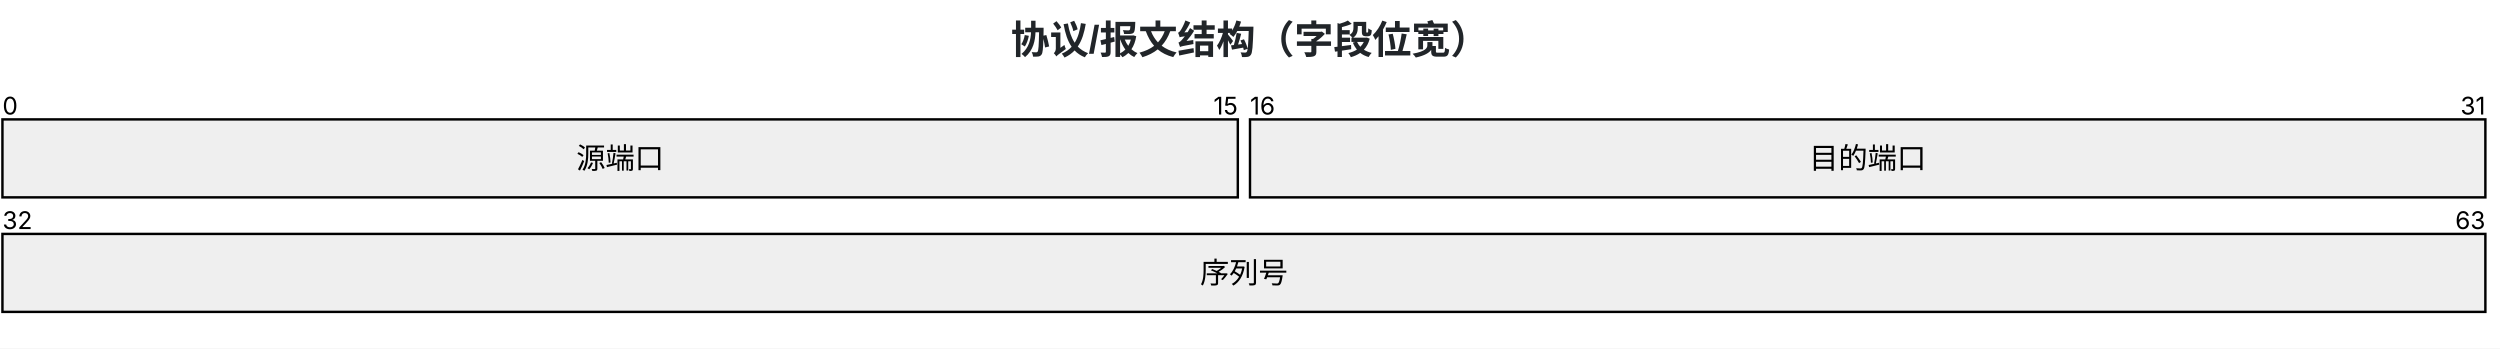
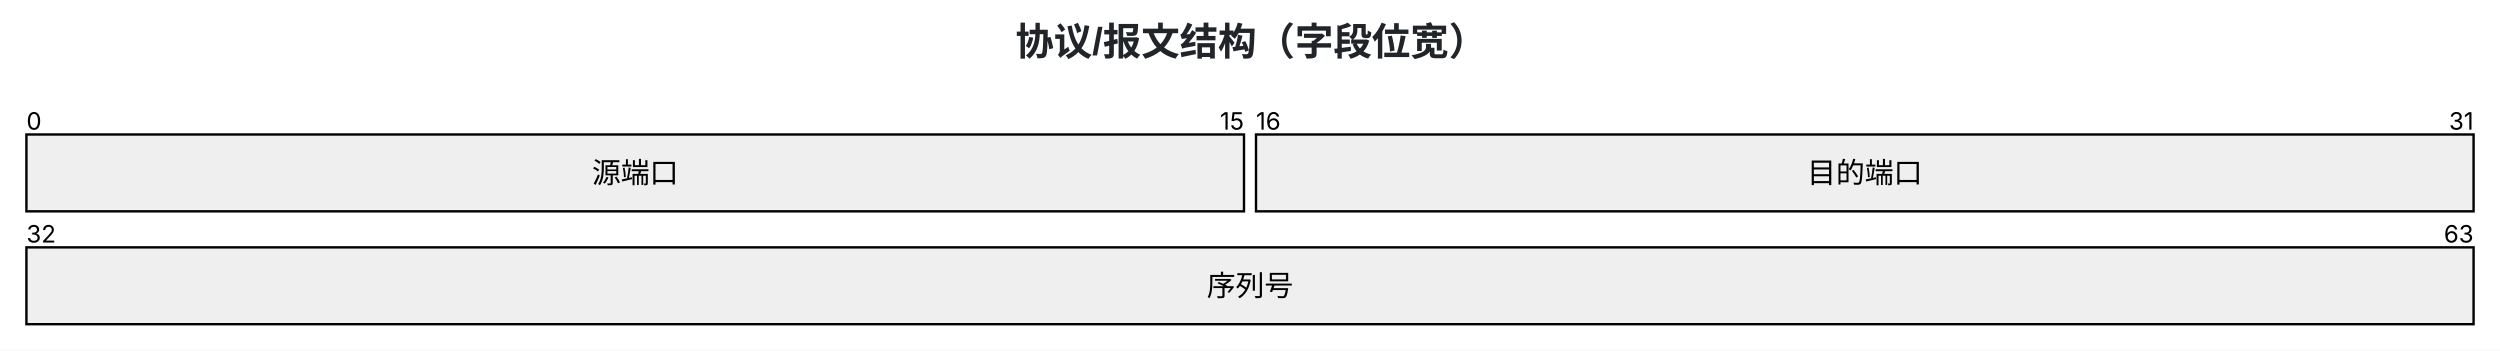
- <svg xmlns="http://www.w3.org/2000/svg" id="fig167165173" width="1026" viewBox="0 -34 1026 143" role="graphics-document document" aria-roledescription="packet" height="143">
-   <rect id="fig-background" x="0" y="-34" width="1026" height="143" fill="#FFFFFF" />
-   <style>#fig167165173{font-family:system-ui,-apple-system,"Noto Sans SC","PingFang SC",sans-serif;font-size:14px;fill:#212529;}@keyframes edge-animation-frame{from{stroke-dashoffset:0;}}@keyframes dash{to{stroke-dashoffset:0;}}#fig167165173 .edge-animation-slow{stroke-dasharray:9,5!important;stroke-dashoffset:900;animation:dash 50s linear infinite;stroke-linecap:round;}#fig167165173 .edge-animation-fast{stroke-dasharray:9,5!important;stroke-dashoffset:900;animation:dash 20s linear infinite;stroke-linecap:round;}#fig167165173 .error-icon{fill:#F8FBFF;}#fig167165173 .error-text{fill:#070400;stroke:#070400;}#fig167165173 .edge-thickness-normal{stroke-width:1px;}#fig167165173 .edge-thickness-thick{stroke-width:3.5px;}#fig167165173 .edge-pattern-solid{stroke-dasharray:0;}#fig167165173 .edge-thickness-invisible{stroke-width:0;fill:none;}#fig167165173 .edge-pattern-dashed{stroke-dasharray:3;}#fig167165173 .edge-pattern-dotted{stroke-dasharray:2;}#fig167165173 .marker{fill:#6B7280;stroke:#6B7280;}#fig167165173 .marker.cross{stroke:#6B7280;}#fig167165173 svg{font-family:system-ui,-apple-system,"Noto Sans SC","PingFang SC",sans-serif;font-size:14px;}#fig167165173 p{margin:0;}#fig167165173 .packetByte{font-size:10px;}#fig167165173 .packetByte.start{fill:black;}#fig167165173 .packetByte.end{fill:black;}#fig167165173 .packetLabel{fill:black;font-size:12px;}#fig167165173 .packetTitle{fill:black;font-size:14px;}#fig167165173 .packetBlock{stroke:black;stroke-width:1;fill:#efefef;}#fig167165173 .node .neo-node{stroke:#84D0EF;}#fig167165173 [data-look="neo"].node rect,#fig167165173 [data-look="neo"].cluster rect,#fig167165173 [data-look="neo"].node polygon{stroke:url(#fig167165173-gradient);filter:drop-shadow( 1px 2px 2px rgba(185,185,185,1));}#fig167165173 [data-look="neo"].swimlane.cluster rect{filter:none;}#fig167165173 [data-look="neo"].node path{stroke:url(#fig167165173-gradient);stroke-width:1px;}#fig167165173 [data-look="neo"].node .outer-path{filter:drop-shadow( 1px 2px 2px rgba(185,185,185,1));}#fig167165173 [data-look="neo"].node .neo-line path{stroke:#84D0EF;filter:none;}#fig167165173 [data-look="neo"].node circle{stroke:url(#fig167165173-gradient);filter:drop-shadow( 1px 2px 2px rgba(185,185,185,1));}#fig167165173 [data-look="neo"].node circle .state-start{fill:#000000;}#fig167165173 [data-look="neo"].icon-shape .icon{fill:url(#fig167165173-gradient);filter:drop-shadow( 1px 2px 2px rgba(185,185,185,1));}#fig167165173 [data-look="neo"].icon-shape .icon-neo path{stroke:url(#fig167165173-gradient);filter:drop-shadow( 1px 2px 2px rgba(185,185,185,1));}#fig167165173 :root{--mermaid-font-family:"trebuchet ms",verdana,arial,sans-serif;}
+ <svg xmlns="http://www.w3.org/2000/svg" id="fig1742192283" width="1041" viewBox="-10 -41 1041 146" role="graphics-document document" aria-roledescription="packet" height="146">
+   <rect id="fig-background" x="-10" y="-41" width="1041" height="146" fill="#FFFFFF" />
+   <style>#fig1742192283{font-family:system-ui,-apple-system,"Noto Sans SC","PingFang SC",sans-serif;font-size:14px;fill:#212529;}@keyframes edge-animation-frame{from{stroke-dashoffset:0;}}@keyframes dash{to{stroke-dashoffset:0;}}#fig1742192283 .edge-animation-slow{stroke-dasharray:9,5!important;stroke-dashoffset:900;animation:dash 50s linear infinite;stroke-linecap:round;}#fig1742192283 .edge-animation-fast{stroke-dasharray:9,5!important;stroke-dashoffset:900;animation:dash 20s linear infinite;stroke-linecap:round;}#fig1742192283 .error-icon{fill:#F8FBFF;}#fig1742192283 .error-text{fill:#070400;stroke:#070400;}#fig1742192283 .edge-thickness-normal{stroke-width:1px;}#fig1742192283 .edge-thickness-thick{stroke-width:3.5px;}#fig1742192283 .edge-pattern-solid{stroke-dasharray:0;}#fig1742192283 .edge-thickness-invisible{stroke-width:0;fill:none;}#fig1742192283 .edge-pattern-dashed{stroke-dasharray:3;}#fig1742192283 .edge-pattern-dotted{stroke-dasharray:2;}#fig1742192283 .marker{fill:#6B7280;stroke:#6B7280;}#fig1742192283 .marker.cross{stroke:#6B7280;}#fig1742192283 svg{font-family:system-ui,-apple-system,"Noto Sans SC","PingFang SC",sans-serif;font-size:14px;}#fig1742192283 p{margin:0;}#fig1742192283 .packetByte{font-size:10px;}#fig1742192283 .packetByte.start{fill:black;}#fig1742192283 .packetByte.end{fill:black;}#fig1742192283 .packetLabel{fill:black;font-size:12px;}#fig1742192283 .packetTitle{fill:black;font-size:14px;}#fig1742192283 .packetBlock{stroke:black;stroke-width:1;fill:#efefef;}#fig1742192283 .node .neo-node{stroke:#84D0EF;}#fig1742192283 [data-look="neo"].node rect,#fig1742192283 [data-look="neo"].cluster rect,#fig1742192283 [data-look="neo"].node polygon{stroke:url(#fig1742192283-gradient);filter:drop-shadow( 1px 2px 2px rgba(185,185,185,1));}#fig1742192283 [data-look="neo"].swimlane.cluster rect{filter:none;}#fig1742192283 [data-look="neo"].node path{stroke:url(#fig1742192283-gradient);stroke-width:1px;}#fig1742192283 [data-look="neo"].node .outer-path{filter:drop-shadow( 1px 2px 2px rgba(185,185,185,1));}#fig1742192283 [data-look="neo"].node .neo-line path{stroke:#84D0EF;filter:none;}#fig1742192283 [data-look="neo"].node circle{stroke:url(#fig1742192283-gradient);filter:drop-shadow( 1px 2px 2px rgba(185,185,185,1));}#fig1742192283 [data-look="neo"].node circle .state-start{fill:#000000;}#fig1742192283 [data-look="neo"].icon-shape .icon{fill:url(#fig1742192283-gradient);filter:drop-shadow( 1px 2px 2px rgba(185,185,185,1));}#fig1742192283 [data-look="neo"].icon-shape .icon-neo path{stroke:url(#fig1742192283-gradient);filter:drop-shadow( 1px 2px 2px rgba(185,185,185,1));}#fig1742192283 :root{--mermaid-font-family:"trebuchet ms",verdana,arial,sans-serif;}
.edgePaths path,.flowchart-link,path.edge-thickness-normal,path.edge-thickness-thick{fill:none!important;}.edgeLabel rect,.edgeLabel .background,.labelBkg,.edgeLabel foreignObject div{fill:none!important;opacity:0!important;background:transparent!important;}.marker path,.marker polygon{fill:#6B7280!important;stroke:#6B7280!important;}</style>
  <g />
  <g>
    <rect x="1" y="15" width="507" height="32" class="packetBlock" />
    <text x="254.5" y="31" class="packetLabel" dominant-baseline="middle" text-anchor="middle">源端口</text>
    <text x="1" y="13" class="packetByte start" dominant-baseline="auto" text-anchor="start">0</text>
    <text x="508" y="13" class="packetByte end" dominant-baseline="auto" text-anchor="end">15</text>
    <rect x="513" y="15" width="507" height="32" class="packetBlock" />
    <text x="766.5" y="31" class="packetLabel" dominant-baseline="middle" text-anchor="middle">目的端口</text>
    <text x="513" y="13" class="packetByte start" dominant-baseline="auto" text-anchor="start">16</text>
    <text x="1020" y="13" class="packetByte end" dominant-baseline="auto" text-anchor="end">31</text>
  </g>
  <g>
    <rect x="1" y="62" width="1019" height="32" class="packetBlock" />
    <text x="510.5" y="78" class="packetLabel" dominant-baseline="middle" text-anchor="middle">序列号</text>
    <text x="1" y="60" class="packetByte start" dominant-baseline="auto" text-anchor="start">32</text>
    <text x="1020" y="60" class="packetByte end" dominant-baseline="auto" text-anchor="end">63</text>
  </g>
  <text x="513" y="85.5" dominant-baseline="middle" text-anchor="middle" class="packetTitle" />
-   <text x="513" y="-12" text-anchor="middle" font-family="system-ui, -apple-system, &quot;Noto Sans SC&quot;, &quot;PingFang SC&quot;, &quot;Microsoft YaHei&quot;, Arial, sans-serif" font-size="16" font-weight="bold" fill="#212529" id="fig-title">协议/报文结构（字段位宽）</text>
+   <text x="511" y="-18" text-anchor="middle" font-family="system-ui, -apple-system, &quot;Noto Sans SC&quot;, &quot;PingFang SC&quot;, &quot;Microsoft YaHei&quot;, Arial, sans-serif" font-size="16" font-weight="bold" fill="#212529" id="fig-title">协议/报文结构（字段位宽）</text>
</svg>
